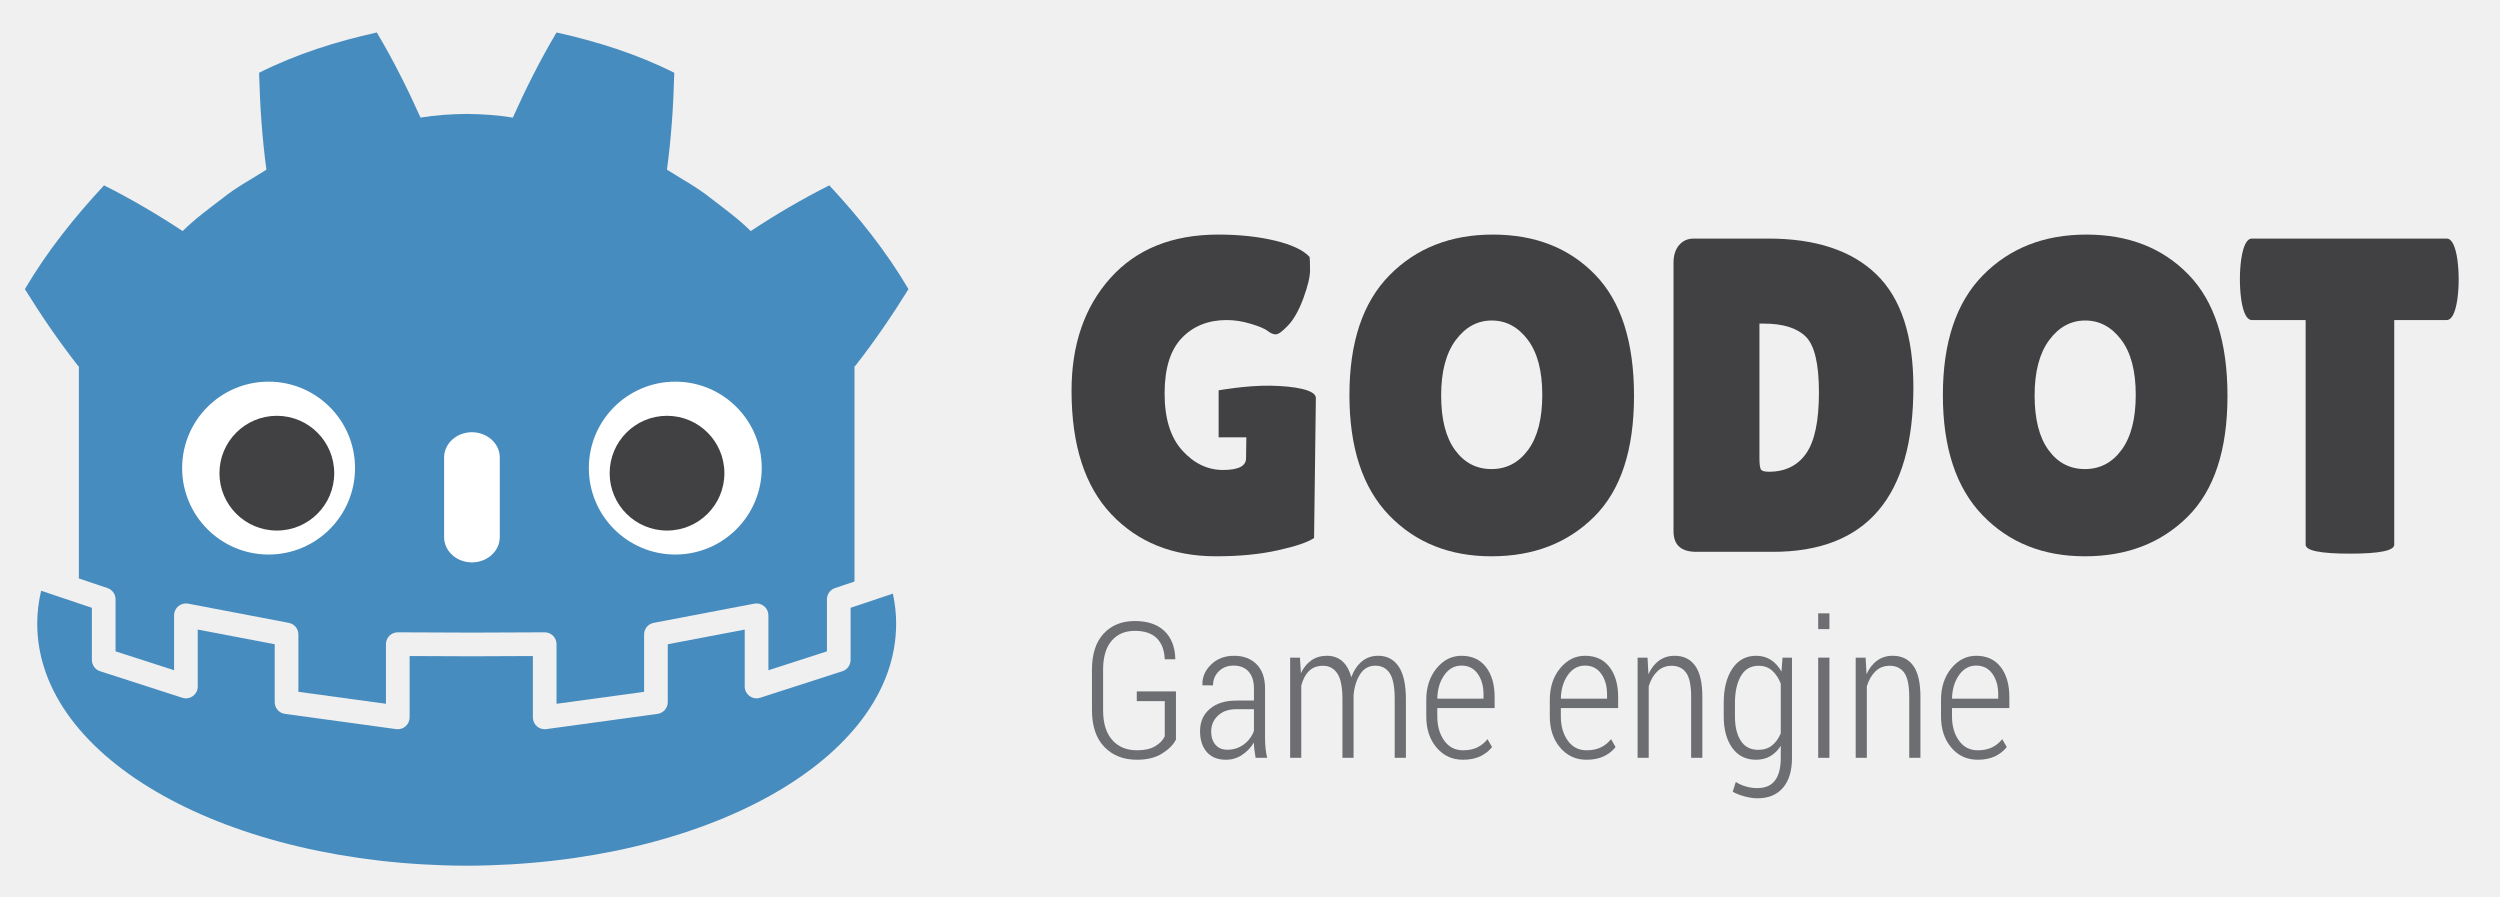
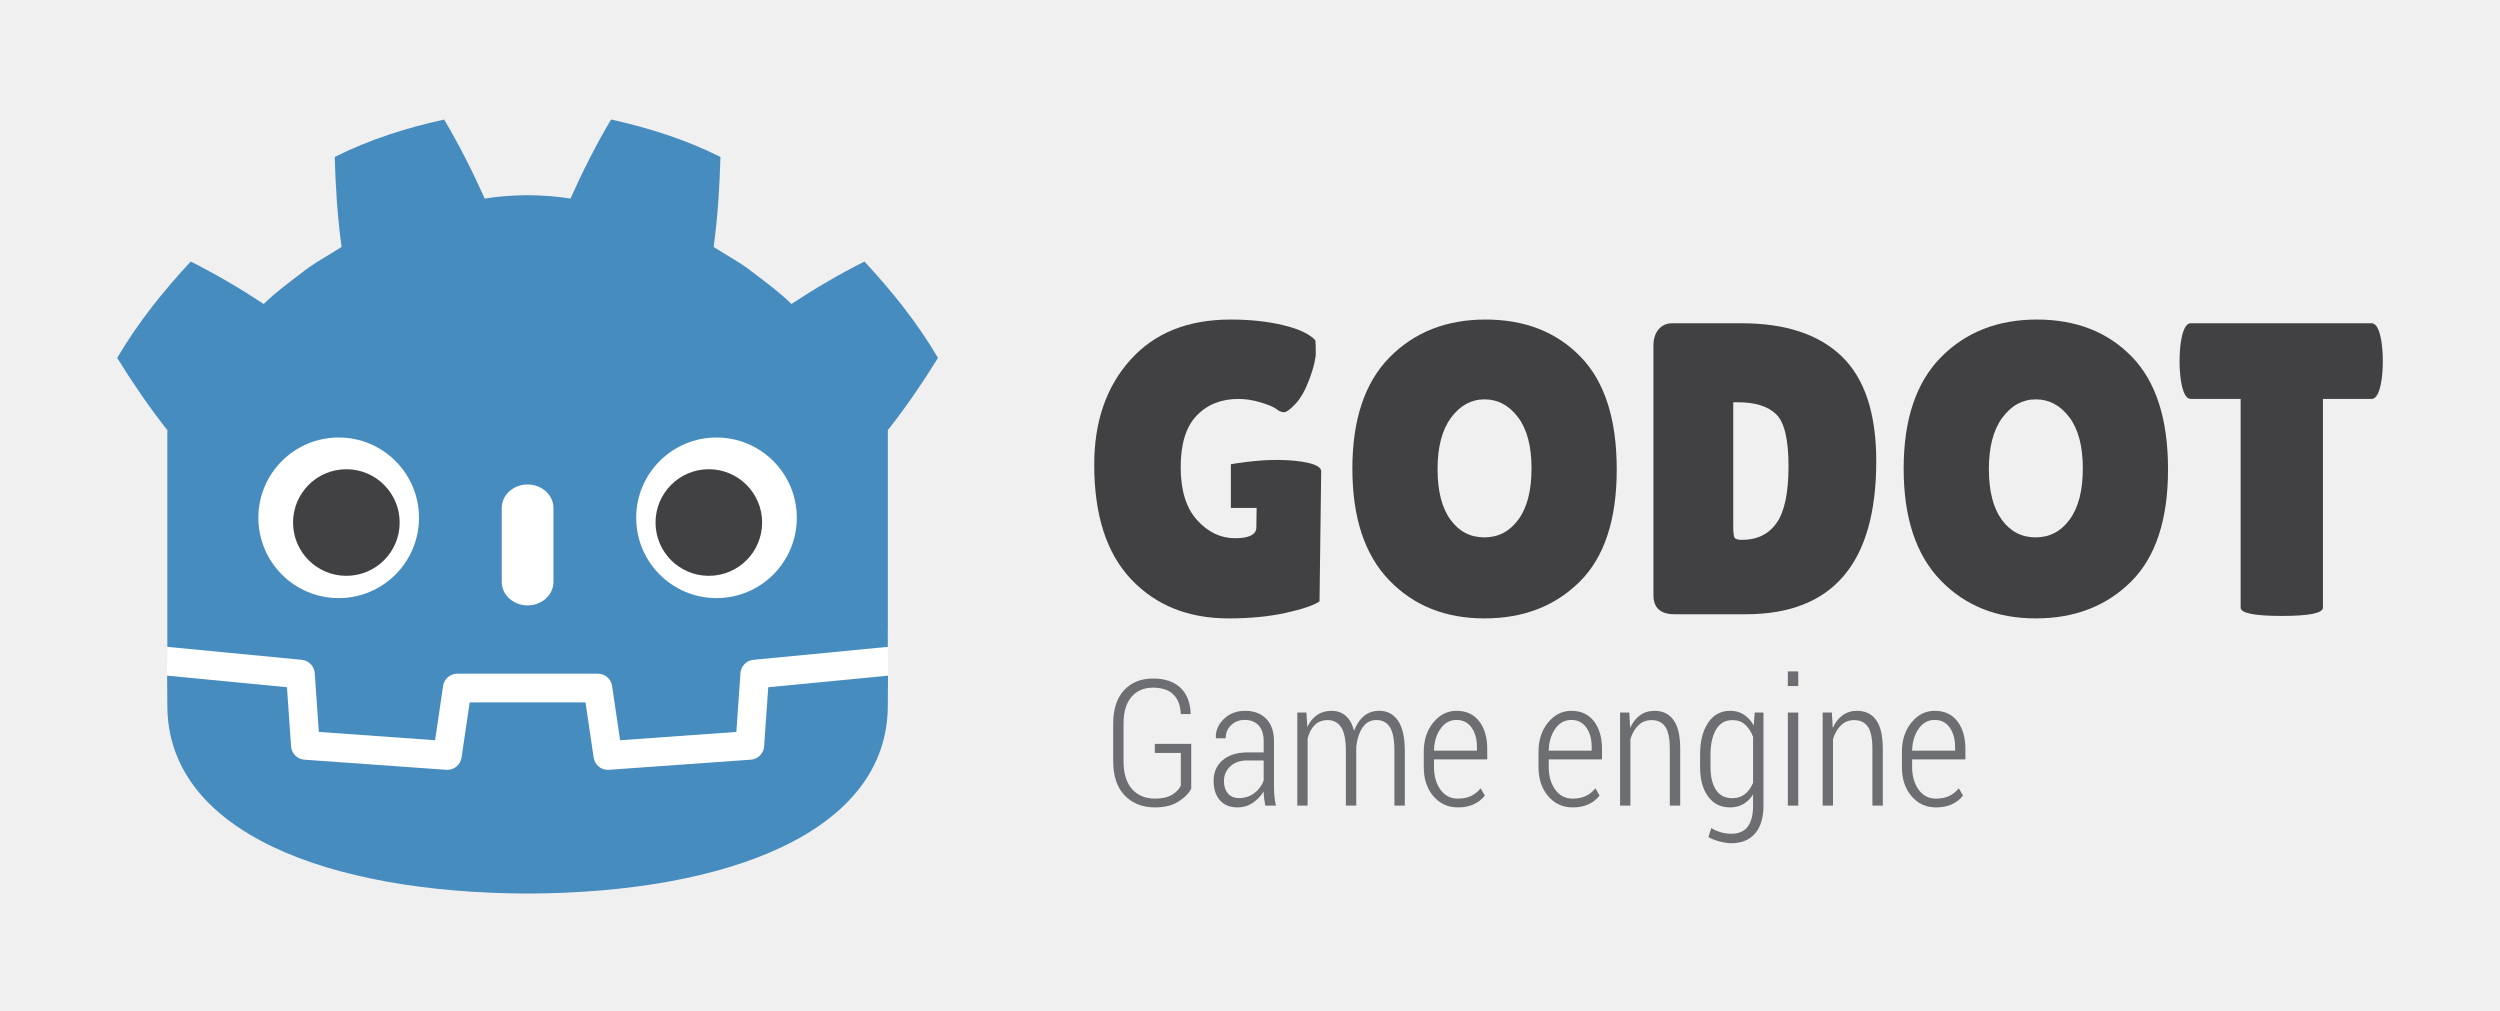
- <svg xmlns="http://www.w3.org/2000/svg" viewBox="0 0 236.275 84.688" height="84.688" width="236.275" xml:space="preserve" version="1.1" id="svg3336">
-   <defs id="defs3340">
-     <clipPath id="clipPath3350" clipPathUnits="userSpaceOnUse">
-       <path id="path3352" d="m 0,67.75 189.02,0 L 189.02,0 0,0 0,67.75 Z" />
+ <svg xmlns="http://www.w3.org/2000/svg" id="svg2" version="1.1" xml:space="preserve" width="1024" height="414" viewBox="0 0 960 388.125">
+   <defs id="defs6">
+     <clipPath clipPathUnits="userSpaceOnUse" id="clipPath16">
+       <path d="M 0,595.276 H 841.89 V 0 H 0 Z" id="path18" />
    </clipPath>
  </defs>
-   <g transform="matrix(1.25,0,0,-1.25,0,84.6875)" id="g3344">
-     <g id="g3346">
-       <g clip-path="url(#clipPath3350)" id="g3348">
-         <g transform="translate(112.7847,43.5176)" id="g3354">
-           <path id="path3356" style="fill:#414042;fill-opacity:1;fill-rule:nonzero;stroke:none" d="m 0,0 c -1.082,0 -1.989,-0.497 -2.724,-1.488 -0.732,-0.992 -1.099,-2.385 -1.099,-4.177 0,-1.796 0.349,-3.171 1.05,-4.129 0.699,-0.961 1.617,-1.439 2.756,-1.439 1.139,0 2.064,0.484 2.775,1.457 0.71,0.968 1.066,2.355 1.066,4.161 0,1.803 -0.367,3.192 -1.1,4.162 C 1.992,-0.484 1.083,0 0,0 m -0.017,-17.828 c -3.168,0 -5.752,1.037 -7.749,3.11 -1.994,2.075 -2.991,5.104 -2.991,9.084 0,3.984 1.008,6.999 3.027,9.053 2.018,2.051 4.624,3.077 7.815,3.077 3.191,0 5.769,-1.008 7.73,-3.029 1.964,-2.018 2.945,-5.076 2.945,-9.167 0,-4.094 -1.004,-7.139 -3.012,-9.137 -2.008,-1.994 -4.595,-2.991 -7.765,-2.991" />
+   <g id="g10" transform="matrix(1.25,0,0,-1.25,-94.25,597.4987)">
+     <g id="g12">
+       <g id="g14" clip-path="url(#clipPath16)">
+         <g id="g20" transform="matrix(1.131053,0,0,1.131053,531.4495,355.3157)" style="stroke-width:0.884">
+           <path d="m 0,0 c -3.611,0 -6.636,-1.659 -9.09,-4.967 -2.441,-3.311 -3.668,-7.958 -3.668,-13.938 0,-5.993 1.166,-10.581 3.503,-13.778 2.333,-3.207 5.398,-4.804 9.2,-4.804 3.8,0 6.887,1.617 9.258,4.862 2.371,3.233 3.559,7.861 3.559,13.886 0,6.02 -1.227,10.654 -3.673,13.89 C 6.646,-1.617 3.616,0 0,0 m -0.055,-59.493 c -10.573,0 -19.195,3.46 -25.859,10.379 -6.655,6.925 -9.984,17.03 -9.984,30.314 0,13.292 3.367,23.356 10.101,30.209 6.736,6.844 15.431,10.269 26.082,10.269 10.649,0 19.251,-3.363 25.794,-10.109 6.555,-6.733 9.827,-16.94 9.827,-30.591 0,-13.661 -3.348,-23.822 -10.05,-30.49 -6.702,-6.654 -15.333,-9.981 -25.911,-9.981" style="fill:#414042;fill-opacity:1;fill-rule:nonzero;stroke:none;stroke-width:0.884" id="path22" />
        </g>
-         <g transform="translate(133.0269,43.2832)" id="g3358">
-           <path id="path3360" style="fill:#414042;fill-opacity:1;fill-rule:nonzero;stroke:none" d="m 0,0 0,-10.119 c 0,-0.473 0.035,-0.771 0.103,-0.896 0.066,-0.124 0.27,-0.186 0.607,-0.186 1.242,0 2.183,0.464 2.826,1.388 0.645,0.924 0.964,2.462 0.964,4.617 0,2.155 -0.334,3.559 -0.997,4.212 C 2.837,-0.33 1.782,0 0.338,0 L 0,0 Z m -6.495,-15.7 0,20.298 c 0,0.564 0.14,1.009 0.423,1.34 0.281,0.325 0.648,0.49 1.1,0.49 l 5.65,0 c 3.586,0 6.309,-0.905 8.168,-2.709 1.862,-1.804 2.794,-4.645 2.794,-8.525 0,-8.3 -3.543,-12.45 -10.625,-12.45 l -5.785,0 c -1.149,0 -1.725,0.518 -1.725,1.556" />
+         <g id="g24" transform="matrix(1.131053,0,0,1.131053,607.8515,354.431)" style="stroke-width:0.884">
+           <path d="m 0,0 v -33.768 c 0,-1.577 0.116,-2.571 0.342,-2.988 0.224,-0.415 0.903,-0.623 2.029,-0.623 4.144,0 7.283,1.548 9.429,4.634 2.151,3.083 3.215,8.216 3.215,15.405 0,7.192 -1.113,11.878 -3.325,14.055 C 9.467,-1.102 5.946,0 1.129,0 Z m -21.675,-52.392 v 67.735 c 0,1.883 0.468,3.369 1.413,4.471 0.939,1.085 2.161,1.636 3.671,1.636 H 2.263 c 11.965,0 21.053,-3.018 27.257,-9.04 6.215,-6.02 9.322,-15.499 9.322,-28.447 0,-27.7 -11.821,-41.547 -35.456,-41.547 h -19.302 c -3.836,0 -5.759,1.727 -5.759,5.192" style="fill:#414042;fill-opacity:1;fill-rule:nonzero;stroke:none;stroke-width:0.884" id="path26" />
        </g>
-         <g transform="translate(157.6558,43.5176)" id="g3362">
-           <path id="path3364" style="fill:#414042;fill-opacity:1;fill-rule:nonzero;stroke:none" d="m 0,0 c -1.083,0 -1.991,-0.497 -2.726,-1.488 -0.731,-0.992 -1.097,-2.385 -1.097,-4.177 0,-1.796 0.35,-3.171 1.049,-4.129 0.698,-0.961 1.617,-1.439 2.756,-1.439 1.14,0 2.065,0.484 2.775,1.457 0.711,0.968 1.067,2.355 1.067,4.161 0,1.803 -0.367,3.192 -1.1,4.162 C 1.99,-0.484 1.083,0 0,0 m -0.018,-17.828 c -3.169,0 -5.751,1.037 -7.746,3.11 -1.997,2.075 -2.995,5.104 -2.995,9.084 0,3.984 1.009,6.999 3.027,9.053 2.02,2.051 4.624,3.077 7.817,3.077 3.192,0 5.768,-1.008 7.73,-3.029 1.963,-2.018 2.944,-5.076 2.944,-9.167 0,-4.094 -1.004,-7.139 -3.012,-9.137 -2.007,-1.994 -4.596,-2.991 -7.765,-2.991" />
+         <g id="g28" transform="matrix(1.131053,0,0,1.131053,700.8107,355.3157)" style="stroke-width:0.884">
+           <path d="m 0,0 c -3.612,0 -6.645,-1.659 -9.095,-4.967 -2.44,-3.311 -3.662,-7.958 -3.662,-13.938 0,-5.993 1.169,-10.581 3.499,-13.778 2.33,-3.207 5.398,-4.804 9.2,-4.804 3.801,0 6.89,1.617 9.258,4.862 2.372,3.233 3.56,7.861 3.56,13.886 0,6.02 -1.225,10.654 -3.671,13.89 C 6.642,-1.617 3.616,0 0,0 m -0.058,-59.493 c -10.577,0 -19.193,3.46 -25.851,10.379 -6.663,6.925 -9.993,17.03 -9.993,30.314 0,13.292 3.367,23.356 10.1,30.209 6.741,6.844 15.431,10.269 26.086,10.269 10.651,0 19.246,-3.363 25.797,-10.109 6.55,-6.733 9.822,-16.94 9.822,-30.591 0,-13.661 -3.349,-23.822 -10.05,-30.49 -6.699,-6.654 -15.338,-9.981 -25.911,-9.981" style="fill:#414042;fill-opacity:1;fill-rule:nonzero;stroke:none;stroke-width:0.884" id="path30" />
        </g>
-         <g transform="translate(181.0239,26.5664)" id="g3366">
-           <path id="path3368" style="fill:#414042;fill-opacity:1;fill-rule:nonzero;stroke:none" d="m 0,0 c 0,-0.448 -1.115,-0.676 -3.349,-0.676 -2.232,0 -3.35,0.228 -3.35,0.676 l 0,16.985 -4.059,0 c -0.384,0 -0.655,0.518 -0.812,1.558 -0.068,0.495 -0.1,1.002 -0.1,1.521 0,0.517 0.032,1.026 0.1,1.522 0.157,1.037 0.428,1.559 0.812,1.559 l 14.717,0 c 0.383,0 0.653,-0.522 0.812,-1.559 0.067,-0.496 0.101,-1.005 0.101,-1.522 0,-0.519 -0.034,-1.026 -0.101,-1.521 C 4.612,17.503 4.342,16.985 3.959,16.985 L 0,16.985 0,0 Z" />
+         <g id="g32" transform="matrix(1.131053,0,0,1.131053,789.0113,291.3351)" style="stroke-width:0.884">
+           <path d="m 0,0 c 0,-1.496 -3.721,-2.255 -11.176,-2.255 -7.448,0 -11.18,0.759 -11.18,2.255 v 56.681 h -13.545 c -1.281,0 -2.185,1.727 -2.71,5.198 -0.226,1.652 -0.334,3.343 -0.334,5.077 0,1.724 0.108,3.422 0.334,5.077 0.525,3.462 1.429,5.202 2.71,5.202 h 49.112 c 1.279,0 2.179,-1.74 2.712,-5.202 0.221,-1.655 0.335,-3.353 0.335,-5.077 0,-1.734 -0.114,-3.425 -0.335,-5.077 C 15.39,58.408 14.49,56.681 13.211,56.681 H 0 Z" style="fill:#414042;fill-opacity:1;fill-rule:nonzero;stroke:none;stroke-width:0.884" id="path34" />
        </g>
-         <g transform="translate(96.0444,38.5889)" id="g3370">
-           <path id="path3372" style="fill:#414042;fill-opacity:1;fill-rule:nonzero;stroke:none" d="m 0,0 c -1.821,0.028 -3.906,-0.352 -3.906,-0.352 l 0,-3.554 2.096,0 -0.023,-1.585 c 0,-0.587 -0.582,-0.882 -1.743,-0.882 -1.162,0 -2.188,0.492 -3.078,1.474 -0.893,0.982 -1.337,2.419 -1.337,4.311 0,1.897 0.434,3.295 1.303,4.197 0.866,0.902 2.002,1.354 3.399,1.354 0.587,0 1.195,-0.095 1.827,-0.288 0.632,-0.192 1.055,-0.371 1.27,-0.539 0.214,-0.173 0.417,-0.255 0.609,-0.255 0.191,0 0.501,0.223 0.929,0.676 0.429,0.451 0.813,1.134 1.152,2.046 0.337,0.916 0.506,1.618 0.506,2.116 0,0.494 -0.01,0.835 -0.032,1.014 -0.474,0.519 -1.348,0.93 -2.624,1.236 -1.273,0.304 -2.7,0.456 -4.279,0.456 -3.474,0 -6.191,-1.094 -8.153,-3.281 -1.963,-2.189 -2.943,-5.03 -2.943,-8.527 0,-4.105 1.003,-7.218 3.008,-9.338 2.01,-2.12 4.648,-3.178 7.919,-3.178 1.759,0 3.321,0.151 4.684,0.456 1.366,0.303 2.274,0.615 2.726,0.93 L 3.445,-0.926 C 3.445,-0.311 1.821,-0.031 0,0" />
+         <g id="g36" transform="matrix(1.131053,0,0,1.131053,468.2655,336.7128)" style="stroke-width:0.884">
+           <path d="m 0,0 c -6.078,0.094 -13.034,-1.173 -13.034,-1.173 v -11.863 h 6.995 l -0.078,-5.288 c 0,-1.959 -1.942,-2.943 -5.815,-2.943 -3.878,0 -7.303,1.642 -10.274,4.917 -2.978,3.279 -4.459,8.072 -4.459,14.388 0,6.329 1.447,10.995 4.345,14.006 2.892,3.008 6.683,4.517 11.346,4.517 1.959,0 3.987,-0.316 6.096,-0.961 2.11,-0.639 3.519,-1.238 4.238,-1.799 0.713,-0.577 1.391,-0.85 2.032,-0.85 0.638,0 1.671,0.746 3.1,2.255 1.431,1.505 2.713,3.786 3.844,6.827 1.126,3.057 1.69,5.4 1.69,7.062 0,1.649 -0.036,2.786 -0.109,3.386 -1.581,1.73 -4.499,3.102 -8.755,4.122 -4.248,1.017 -9.011,1.522 -14.28,1.522 -11.594,0 -20.66,-3.65 -27.207,-10.95 -6.552,-7.303 -9.822,-16.783 -9.822,-28.452 0,-13.701 3.347,-24.087 10.041,-31.162 6.706,-7.074 15.51,-10.607 26.425,-10.607 5.87,0 11.08,0.505 15.632,1.522 4.557,1.013 7.586,2.053 9.093,3.105 l 0.452,35.33 C 11.496,-1.036 6.078,-0.104 0,0" style="fill:#414042;fill-opacity:1;fill-rule:nonzero;stroke:none;stroke-width:0.884" id="path38" />
        </g>
-         <g transform="translate(88.9126,11.8398)" id="g3374">
-           <path id="path3376" style="fill:#6d6e71;fill-opacity:1;fill-rule:nonzero;stroke:none" d="m 0,0 c -0.187,-0.384 -0.531,-0.735 -1.034,-1.054 -0.502,-0.32 -1.14,-0.479 -1.915,-0.479 -1.022,0 -1.844,0.322 -2.469,0.973 -0.622,0.647 -0.934,1.579 -0.934,2.794 l 0,3.032 c 0,1.189 0.294,2.101 0.883,2.738 0.588,0.632 1.376,0.952 2.359,0.952 0.962,0 1.707,-0.253 2.234,-0.753 C -0.35,7.701 -0.074,7 -0.05,6.104 l -0.013,-0.04 -0.785,0 C -0.876,6.751 -1.075,7.28 -1.45,7.654 -1.823,8.025 -2.377,8.213 -3.11,8.213 -3.851,8.213 -4.438,7.962 -4.868,7.459 -5.296,6.957 -5.51,6.229 -5.51,5.273 l 0,-3.048 c 0,-0.992 0.231,-1.747 0.693,-2.268 0.461,-0.517 1.083,-0.775 1.868,-0.775 0.574,0 1.034,0.101 1.379,0.309 0.346,0.205 0.587,0.455 0.722,0.752 l 0,2.655 -2.115,0 0,0.739 L 0,3.637 0,0 Z" />
+         <g id="g40" transform="matrix(1.131053,0,0,1.131053,441.3472,235.7512)" style="stroke-width:0.884">
+           <path d="m 0,0 c -0.624,-1.28 -1.771,-2.454 -3.449,-3.516 -1.676,-1.069 -3.805,-1.6 -6.391,-1.6 -3.412,0 -6.156,1.075 -8.24,3.249 -2.076,2.157 -3.116,5.266 -3.116,9.323 v 10.116 c 0,3.969 0.98,7.013 2.946,9.138 1.962,2.108 4.59,3.177 7.872,3.177 3.208,0 5.695,-0.844 7.455,-2.513 1.755,-1.675 2.677,-4.015 2.757,-7.003 L -0.21,20.238 h -2.619 c -0.094,2.29 -0.759,4.057 -2.01,5.305 -1.244,1.238 -3.095,1.864 -5.539,1.864 -2.473,0 -4.432,-0.837 -5.866,-2.516 -1.43,-1.675 -2.143,-4.103 -2.143,-7.293 V 7.424 c 0,-3.308 0.771,-5.83 2.311,-7.567 1.54,-1.724 3.616,-2.588 6.236,-2.588 1.913,0 3.451,0.339 4.602,1.033 1.155,0.684 1.956,1.519 2.409,2.51 v 8.861 h -7.06 v 2.463 H 0 Z" style="fill:#6d6e71;fill-opacity:1;fill-rule:nonzero;stroke:none;stroke-width:0.884" id="path42" />
        </g>
-         <g transform="translate(92.7988,11.0645)" id="g3378">
-           <path id="path3380" style="fill:#6d6e71;fill-opacity:1;fill-rule:nonzero;stroke:none" d="m 0,0 c 0.465,0 0.88,0.132 1.242,0.4 0.362,0.27 0.616,0.611 0.767,1.026 l 0,1.638 -1.346,0 C 0.091,3.064 -0.368,2.902 -0.711,2.578 -1.055,2.256 -1.225,1.854 -1.225,1.375 -1.225,0.971 -1.119,0.639 -0.903,0.383 -0.688,0.126 -0.387,0 0,0 M 2.135,-0.611 C 2.093,-0.349 2.06,-0.136 2.04,0.031 2.02,0.201 2.009,0.37 2.009,0.542 1.779,0.166 1.483,-0.146 1.116,-0.39 0.75,-0.636 0.343,-0.758 -0.105,-0.758 c -0.627,0 -1.109,0.195 -1.45,0.583 -0.34,0.391 -0.511,0.917 -0.511,1.581 0,0.702 0.247,1.266 0.741,1.684 0.494,0.418 1.166,0.627 2.011,0.627 l 1.323,0 0,0.93 C 2.009,5.183 1.873,5.604 1.604,5.909 1.331,6.21 0.954,6.362 0.468,6.362 0.017,6.362 -0.356,6.219 -0.649,5.928 -0.94,5.639 -1.085,5.285 -1.085,4.864 l -0.786,0.007 -0.014,0.041 c -0.022,0.571 0.194,1.076 0.65,1.524 0.454,0.446 1.036,0.668 1.745,0.668 0.701,0 1.265,-0.213 1.696,-0.638 0.428,-0.429 0.643,-1.04 0.643,-1.835 l 0,-3.715 c 0,-0.27 0.012,-0.533 0.036,-0.784 0.024,-0.254 0.063,-0.499 0.125,-0.743 l -0.875,0 z" />
+         <g id="g44" transform="matrix(1.131053,0,0,1.131053,456.0153,232.825)" style="stroke-width:0.884">
+           <path d="m 0,0 c 1.553,0 2.936,0.44 4.144,1.336 1.21,0.9 2.058,2.037 2.561,3.422 v 5.468 H 2.213 c -1.91,0 -3.44,-0.541 -4.585,-1.623 C -3.52,7.528 -4.088,6.185 -4.088,4.588 -4.088,3.239 -3.733,2.131 -3.014,1.277 -2.296,0.42 -1.292,0 0,0 M 7.124,-2.04 C 6.984,-1.164 6.875,-0.453 6.806,0.104 6.739,0.671 6.705,1.235 6.705,1.808 5.938,0.554 4.948,-0.486 3.725,-1.301 2.504,-2.122 1.146,-2.529 -0.35,-2.529 c -2.092,0 -3.701,0.648 -4.84,1.946 -1.132,1.303 -1.704,3.059 -1.704,5.276 0,2.343 0.823,4.223 2.473,5.618 1.649,1.395 3.89,2.092 6.709,2.092 h 4.417 v 3.106 c 0,1.786 -0.456,3.193 -1.351,4.21 -0.914,1.004 -2.17,1.512 -3.791,1.512 -1.508,0 -2.752,-0.479 -3.728,-1.45 -0.973,-0.965 -1.456,-2.144 -1.456,-3.549 l -2.623,0.023 -0.046,0.137 c -0.074,1.906 0.647,3.591 2.168,5.084 1.515,1.489 3.459,2.229 5.825,2.229 2.338,0 4.22,-0.711 5.657,-2.128 1.429,-1.431 2.146,-3.471 2.146,-6.124 V 3.057 c 0,-0.903 0.042,-1.78 0.121,-2.617 0.081,-0.848 0.212,-1.665 0.417,-2.48 z" style="fill:#6d6e71;fill-opacity:1;fill-rule:nonzero;stroke:none;stroke-width:0.884" id="path46" />
        </g>
-         <g transform="translate(98.2871,18.0273)" id="g3382">
-           <path id="path3384" style="fill:#6d6e71;fill-opacity:1;fill-rule:nonzero;stroke:none" d="m 0,0 0.072,-1.176 c 0.199,0.421 0.466,0.745 0.796,0.976 0.332,0.227 0.722,0.341 1.171,0.341 0.457,0 0.843,-0.133 1.154,-0.403 0.311,-0.268 0.541,-0.675 0.687,-1.22 0.186,0.503 0.451,0.902 0.794,1.19 0.343,0.289 0.759,0.433 1.242,0.433 0.664,0 1.179,-0.269 1.544,-0.807 0.367,-0.539 0.55,-1.366 0.55,-2.483 l 0,-4.425 -0.846,0 0,4.439 c 0,0.929 -0.128,1.583 -0.378,1.959 -0.252,0.377 -0.612,0.567 -1.078,0.567 -0.491,0 -0.874,-0.207 -1.149,-0.628 C 4.285,-1.658 4.116,-2.185 4.054,-2.82 l 0,-0.197 0,-4.557 -0.842,0 0,4.434 c 0,0.908 -0.127,1.557 -0.387,1.945 -0.259,0.387 -0.619,0.58 -1.081,0.58 -0.442,0 -0.8,-0.135 -1.068,-0.403 C 0.407,-1.286 0.215,-1.654 0.099,-2.121 l 0,-5.453 -0.841,0 0,7.574 L 0,0 Z" />
+         <g id="g48" transform="matrix(1.131053,0,0,1.131053,476.7303,259.1052)" style="stroke-width:0.884">
+           <path d="m 0,0 0.24,-3.923 c 0.664,1.404 1.554,2.486 2.657,3.255 1.107,0.759 2.41,1.138 3.906,1.138 1.527,0 2.814,-0.444 3.852,-1.343 1.039,-0.896 1.805,-2.252 2.292,-4.074 0.623,1.682 1.505,3.011 2.65,3.973 1.145,0.964 2.534,1.444 4.143,1.444 2.217,0 3.937,-0.897 5.156,-2.692 1.224,-1.799 1.834,-4.559 1.834,-8.288 v -14.765 h -2.823 v 14.814 c 0,3.1 -0.429,5.283 -1.263,6.538 -0.839,1.257 -2.042,1.89 -3.598,1.89 -1.637,0 -2.915,-0.691 -3.834,-2.096 -0.914,-1.405 -1.478,-3.161 -1.683,-5.282 v -0.655 -15.209 H 10.72 v 14.798 c 0,3.027 -0.424,5.194 -1.292,6.488 -0.864,1.294 -2.066,1.936 -3.609,1.936 -1.475,0 -2.668,-0.45 -3.562,-1.342 -0.9,-0.897 -1.54,-2.125 -1.928,-3.683 V -25.275 H -2.477 V 0 Z" style="fill:#6d6e71;fill-opacity:1;fill-rule:nonzero;stroke:none;stroke-width:0.884" id="path50" />
        </g>
-         <g transform="translate(110.499,17.4268)" id="g3386">
-           <path id="path3388" style="fill:#6d6e71;fill-opacity:1;fill-rule:nonzero;stroke:none" d="m 0,0 c -0.527,0 -0.959,-0.24 -1.299,-0.72 -0.339,-0.481 -0.514,-1.074 -0.529,-1.781 l 3.495,0 0,0.324 c 0,0.625 -0.147,1.146 -0.441,1.559 C 0.931,-0.205 0.523,0 0,0 m 0.119,-7.12 c -0.817,0 -1.485,0.307 -2.003,0.921 -0.517,0.612 -0.777,1.395 -0.777,2.349 l 0,1.258 c 0,0.956 0.26,1.753 0.78,2.387 0.521,0.631 1.147,0.946 1.881,0.946 0.793,0 1.408,-0.281 1.847,-0.845 0.44,-0.566 0.66,-1.326 0.66,-2.279 l 0,-0.831 -4.335,0 0,-0.63 c 0,-0.733 0.176,-1.344 0.525,-1.831 0.35,-0.488 0.826,-0.73 1.422,-0.73 0.414,0 0.775,0.073 1.075,0.217 0.301,0.147 0.558,0.353 0.773,0.624 L 2.311,-6.16 C 2.083,-6.45 1.786,-6.685 1.424,-6.858 1.063,-7.031 0.627,-7.12 0.119,-7.12" />
+         <g id="g52" transform="matrix(1.131053,0,0,1.131053,522.8228,256.8387)" style="stroke-width:0.884">
+           <path d="m 0,0 c -1.758,0 -3.202,-0.802 -4.334,-2.402 -1.133,-1.606 -1.718,-3.585 -1.765,-5.944 h 11.66 v 1.082 c 0,2.086 -0.489,3.823 -1.469,5.201 C 3.106,-0.684 1.745,0 0,0 m 0.397,-23.76 c -2.725,0 -4.954,1.026 -6.685,3.073 -1.726,2.043 -2.591,4.657 -2.591,7.841 v 4.197 c 0,3.19 0.867,5.85 2.602,7.965 1.739,2.105 3.828,3.158 6.277,3.158 2.648,0 4.699,-0.939 6.164,-2.823 1.468,-1.887 2.201,-4.422 2.201,-7.603 v -2.773 H -6.099 v -2.102 c 0,-2.447 0.586,-4.484 1.752,-6.11 1.168,-1.63 2.755,-2.438 4.744,-2.438 1.382,0 2.585,0.244 3.588,0.724 1.003,0.491 1.863,1.179 2.578,2.082 l 1.149,-1.988 C 6.949,-21.525 5.96,-22.307 4.753,-22.887 3.549,-23.464 2.094,-23.76 0.397,-23.76" style="fill:#6d6e71;fill-opacity:1;fill-rule:nonzero;stroke:none;stroke-width:0.884" id="path54" />
        </g>
-         <g transform="translate(119.8403,17.4268)" id="g3390">
-           <path id="path3392" style="fill:#6d6e71;fill-opacity:1;fill-rule:nonzero;stroke:none" d="m 0,0 c -0.528,0 -0.962,-0.24 -1.301,-0.72 -0.337,-0.481 -0.513,-1.074 -0.528,-1.781 l 3.495,0 0,0.324 c 0,0.625 -0.146,1.146 -0.442,1.559 C 0.93,-0.205 0.522,0 0,0 m 0.118,-7.12 c -0.817,0 -1.484,0.307 -2.001,0.921 -0.52,0.612 -0.78,1.395 -0.78,2.349 l 0,1.258 c 0,0.956 0.262,1.753 0.78,2.387 C -1.36,0.426 -0.734,0.741 0,0.741 0.792,0.741 1.409,0.46 1.847,-0.104 2.286,-0.67 2.505,-1.43 2.505,-2.383 l 0,-0.831 -4.334,0 0,-0.63 c 0,-0.733 0.176,-1.344 0.527,-1.831 0.348,-0.488 0.822,-0.73 1.42,-0.73 0.416,0 0.775,0.073 1.074,0.217 0.302,0.147 0.559,0.353 0.776,0.624 L 2.31,-6.16 C 2.081,-6.45 1.786,-6.685 1.423,-6.858 1.063,-7.031 0.627,-7.12 0.118,-7.12" />
+         <g id="g56" transform="matrix(1.131053,0,0,1.131053,558.0805,256.8387)" style="stroke-width:0.884">
+           <path d="M 0,0 C -1.763,0 -3.21,-0.802 -4.341,-2.402 -5.467,-4.008 -6.053,-5.987 -6.104,-8.346 H 5.559 v 1.082 c 0,2.086 -0.488,3.823 -1.474,5.201 C 3.104,-0.684 1.744,0 0,0 m 0.394,-23.76 c -2.726,0 -4.951,1.026 -6.679,3.073 -1.733,2.043 -2.6,4.657 -2.6,7.841 v 4.197 c 0,3.19 0.871,5.85 2.602,7.965 1.744,2.105 3.834,3.158 6.283,3.158 2.643,0 4.703,-0.939 6.164,-2.823 1.463,-1.887 2.197,-4.422 2.197,-7.603 v -2.773 H -6.104 v -2.102 c 0,-2.447 0.587,-4.484 1.76,-6.11 1.162,-1.63 2.742,-2.438 4.738,-2.438 1.387,0 2.585,0.244 3.585,0.724 1.007,0.491 1.866,1.179 2.589,2.082 l 1.141,-1.988 c -0.764,-0.968 -1.75,-1.75 -2.959,-2.33 -1.204,-0.577 -2.658,-0.873 -4.356,-0.873" style="fill:#6d6e71;fill-opacity:1;fill-rule:nonzero;stroke:none;stroke-width:0.884" id="path58" />
        </g>
-         <g transform="translate(124.5659,18.0273)" id="g3394">
-           <path id="path3396" style="fill:#6d6e71;fill-opacity:1;fill-rule:nonzero;stroke:none" d="m 0,0 0.069,-1.252 c 0.202,0.444 0.469,0.789 0.804,1.029 0.332,0.242 0.723,0.364 1.172,0.364 0.677,0 1.196,-0.25 1.556,-0.753 0.363,-0.502 0.544,-1.283 0.544,-2.341 l 0,-4.621 -0.847,0 0,4.613 c 0,0.865 -0.127,1.47 -0.379,1.82 -0.251,0.351 -0.619,0.526 -1.098,0.526 -0.43,0 -0.791,-0.14 -1.08,-0.424 C 0.451,-1.32 0.234,-1.695 0.09,-2.168 l 0,-5.406 -0.84,0 L -0.75,0 0,0 Z" />
+         <g id="g60" transform="matrix(1.131053,0,0,1.131053,575.9168,259.1052)" style="stroke-width:0.884">
+           <path d="m 0,0 0.23,-4.178 c 0.674,1.483 1.564,2.634 2.682,3.435 1.108,0.805 2.413,1.213 3.914,1.213 2.258,0 3.988,-0.835 5.189,-2.513 1.214,-1.675 1.815,-4.279 1.815,-7.812 v -15.42 h -2.825 v 15.394 c 0,2.888 -0.423,4.905 -1.264,6.075 -0.836,1.17 -2.065,1.753 -3.665,1.753 -1.435,0 -2.638,-0.466 -3.603,-1.414 C 1.504,-4.406 0.782,-5.657 0.301,-7.234 V -25.275 H -2.504 V 0 Z" style="fill:#6d6e71;fill-opacity:1;fill-rule:nonzero;stroke:none;stroke-width:0.884" id="path62" />
        </g>
-         <g transform="translate(131.1768,13.5771)" id="g3398">
-           <path id="path3400" style="fill:#6d6e71;fill-opacity:1;fill-rule:nonzero;stroke:none" d="m 0,0 c 0,-0.769 0.146,-1.38 0.441,-1.835 0.292,-0.459 0.736,-0.686 1.33,-0.686 0.406,0 0.748,0.109 1.029,0.331 0.28,0.221 0.501,0.53 0.664,0.921 l 0,3.752 C 3.307,2.887 3.091,3.213 2.818,3.464 2.545,3.711 2.2,3.835 1.785,3.835 1.193,3.835 0.746,3.577 0.448,3.06 0.149,2.541 0,1.865 0,1.035 L 0,0 Z m -0.849,1.035 c 0,1.073 0.217,1.936 0.652,2.585 0.432,0.647 1.033,0.971 1.8,0.971 0.425,0 0.798,-0.104 1.117,-0.312 C 3.039,4.075 3.303,3.776 3.515,3.396 l 0.082,1.054 0.714,0 0,-7.581 c 0,-0.971 -0.226,-1.723 -0.678,-2.255 -0.452,-0.53 -1.095,-0.799 -1.926,-0.799 -0.298,0 -0.619,0.047 -0.962,0.138 -0.344,0.091 -0.648,0.21 -0.915,0.359 l 0.233,0.739 c 0.227,-0.148 0.481,-0.262 0.763,-0.342 0.279,-0.083 0.568,-0.123 0.867,-0.123 0.602,0 1.049,0.193 1.337,0.579 0.289,0.391 0.434,0.956 0.434,1.704 l 0,0.916 C 3.25,-2.556 2.986,-2.817 2.673,-2.998 2.362,-3.18 1.998,-3.271 1.588,-3.271 c -0.761,0 -1.358,0.298 -1.789,0.894 -0.431,0.595 -0.648,1.388 -0.648,2.377 l 0,1.035 z" />
+         <g id="g64" transform="matrix(1.131053,0,0,1.131053,600.8685,242.3088)" style="stroke-width:0.884">
+           <path d="m 0,0 c 0,-2.565 0.486,-4.605 1.472,-6.123 0.974,-1.532 2.457,-2.288 4.436,-2.288 1.356,0 2.498,0.361 3.435,1.101 0.934,0.74 1.672,1.77 2.218,3.077 v 12.52 c -0.525,1.346 -1.246,2.434 -2.157,3.272 -0.91,0.824 -2.062,1.238 -3.448,1.238 -1.975,0 -3.468,-0.86 -4.46,-2.587 C 0.497,8.48 0,6.224 0,3.454 Z m -2.833,3.454 c 0,3.582 0.723,6.459 2.177,8.627 1.442,2.157 3.448,3.239 6.004,3.239 1.419,0 2.664,-0.346 3.728,-1.04 1.066,-0.681 1.947,-1.678 2.654,-2.946 l 0.274,3.516 h 2.381 v -25.298 c 0,-3.239 -0.751,-5.749 -2.26,-7.525 -1.511,-1.769 -3.657,-2.665 -6.428,-2.665 -0.996,0 -2.067,0.156 -3.212,0.459 -1.147,0.303 -2.162,0.701 -3.052,1.2 l 0.776,2.463 c 0.759,-0.492 1.608,-0.873 2.548,-1.141 0.932,-0.277 1.895,-0.41 2.894,-0.41 2.009,0 3.498,0.645 4.46,1.932 0.966,1.304 1.45,3.19 1.45,5.687 v 3.057 c -0.717,-1.138 -1.597,-2.011 -2.64,-2.614 -1.039,-0.606 -2.253,-0.909 -3.622,-0.909 -2.539,0 -4.53,0.994 -5.968,2.982 C -2.11,-5.948 -2.833,-3.301 -2.833,0 Z" style="fill:#6d6e71;fill-opacity:1;fill-rule:nonzero;stroke:none;stroke-width:0.884" id="path66" />
        </g>
-         <path id="path3402" style="fill:#6d6e71;fill-opacity:1;fill-rule:nonzero;stroke:none" d="m 138.318,10.453 -0.848,0 0,7.574 0.848,0 0,-7.574 z m 0,9.731 -0.848,0 0,1.193 0.848,0 0,-1.193 z" />
-         <g transform="translate(141.0552,18.0273)" id="g3404">
-           <path id="path3406" style="fill:#6d6e71;fill-opacity:1;fill-rule:nonzero;stroke:none" d="m 0,0 0.069,-1.252 c 0.202,0.444 0.468,0.789 0.803,1.029 0.334,0.242 0.725,0.364 1.173,0.364 0.677,0 1.197,-0.25 1.558,-0.753 0.363,-0.502 0.542,-1.283 0.542,-2.341 l 0,-4.621 -0.847,0 0,4.613 c 0,0.865 -0.127,1.47 -0.378,1.82 -0.253,0.351 -0.618,0.526 -1.099,0.526 -0.43,0 -0.79,-0.14 -1.079,-0.424 C 0.453,-1.32 0.235,-1.695 0.092,-2.168 l 0,-5.406 -0.842,0 L -0.75,0 0,0 Z" />
+         <path d="m 627.823,230.518 h -3.201 v 28.587 h 3.201 z m 0,36.726 h -3.201 v 4.504 h 3.201 z" style="fill:#6d6e71;fill-opacity:1;fill-rule:nonzero;stroke:none;stroke-width:1" id="path68" />
+         <g id="g70" transform="matrix(1.131053,0,0,1.131053,638.1538,259.1052)" style="stroke-width:0.884">
+           <path d="m 0,0 0.23,-4.178 c 0.676,1.483 1.562,2.634 2.678,3.435 1.115,0.805 2.422,1.213 3.916,1.213 2.258,0 3.995,-0.835 5.199,-2.513 1.211,-1.675 1.807,-4.279 1.807,-7.812 v -15.42 h -2.825 v 15.394 c 0,2.888 -0.422,4.905 -1.261,6.075 -0.843,1.17 -2.063,1.753 -3.668,1.753 -1.434,0 -2.635,-0.466 -3.599,-1.414 C 1.51,-4.406 0.785,-5.657 0.306,-7.234 V -25.275 H -2.503 V 0 Z" style="fill:#6d6e71;fill-opacity:1;fill-rule:nonzero;stroke:none;stroke-width:0.884" id="path72" />
        </g>
-         <g transform="translate(149.4155,17.4268)" id="g3408">
-           <path id="path3410" style="fill:#6d6e71;fill-opacity:1;fill-rule:nonzero;stroke:none" d="m 0,0 c -0.528,0 -0.961,-0.24 -1.299,-0.72 -0.338,-0.481 -0.514,-1.074 -0.53,-1.781 l 3.495,0 0,0.324 c 0,0.625 -0.145,1.146 -0.44,1.559 C 0.932,-0.205 0.523,0 0,0 m 0.12,-7.12 c -0.819,0 -1.486,0.307 -2.002,0.921 -0.518,0.612 -0.778,1.395 -0.778,2.349 l 0,1.258 c 0,0.956 0.26,1.753 0.78,2.387 0.521,0.631 1.148,0.946 1.88,0.946 0.793,0 1.41,-0.281 1.85,-0.845 0.438,-0.566 0.657,-1.326 0.657,-2.279 l 0,-0.831 -4.336,0 0,-0.63 c 0,-0.733 0.177,-1.344 0.527,-1.831 0.349,-0.488 0.823,-0.73 1.422,-0.73 0.414,0 0.773,0.073 1.072,0.217 0.304,0.147 0.56,0.353 0.777,0.624 L 2.313,-6.16 C 2.082,-6.45 1.787,-6.685 1.425,-6.858 1.064,-7.031 0.628,-7.12 0.12,-7.12" />
+         <g id="g74" transform="matrix(1.131053,0,0,1.131053,669.7088,256.8387)" style="stroke-width:0.884">
+           <path d="M 0,0 C -1.763,0 -3.208,-0.802 -4.334,-2.402 -5.463,-4.008 -6.052,-5.987 -6.102,-8.346 H 5.56 v 1.082 c 0,2.086 -0.486,3.823 -1.47,5.201 C 3.109,-0.684 1.747,0 0,0 m 0.401,-23.76 c -2.733,0 -4.958,1.026 -6.681,3.073 -1.73,2.043 -2.595,4.657 -2.595,7.841 v 4.197 c 0,3.19 0.865,5.85 2.6,7.965 1.739,2.105 3.831,3.158 6.275,3.158 2.646,0 4.706,-0.939 6.172,-2.823 1.462,-1.887 2.195,-4.422 2.195,-7.603 v -2.773 H -6.102 v -2.102 c 0,-2.447 0.59,-4.484 1.757,-6.11 1.166,-1.63 2.748,-2.438 4.746,-2.438 1.382,0 2.579,0.244 3.578,0.724 1.012,0.491 1.869,1.179 2.591,2.082 l 1.147,-1.988 c -0.769,-0.968 -1.755,-1.75 -2.962,-2.33 -1.203,-0.577 -2.658,-0.873 -4.354,-0.873" style="fill:#6d6e71;fill-opacity:1;fill-rule:nonzero;stroke:none;stroke-width:0.884" id="path76" />
        </g>
-         <g transform="translate(64.312,21.7949)" id="g3412">
-           <path id="path3414" style="fill:#478cbf;fill-opacity:1;fill-rule:nonzero;stroke:none" d="m 0,0 0,-3.942 c 0,-0.39 -0.25,-0.734 -0.621,-0.852 L -6.835,-6.8 c -0.273,-0.091 -0.57,-0.042 -0.8,0.128 -0.232,0.168 -0.37,0.437 -0.37,0.721 l 0,4.305 -5.818,-1.108 0,-4.381 c 0,-0.447 -0.332,-0.824 -0.775,-0.885 l -8.41,-1.152 c -0.039,-0.003 -0.081,-0.008 -0.121,-0.008 -0.214,0 -0.424,0.078 -0.588,0.22 -0.195,0.172 -0.306,0.416 -0.306,0.676 l 0,4.638 -4.341,-0.018 0,-10e-4 -0.318,10e-4 -0.319,-10e-4 0,10e-4 -4.34,0.018 0,-4.638 c 0,-0.26 -0.112,-0.504 -0.307,-0.676 -0.164,-0.142 -0.374,-0.22 -0.587,-0.22 -0.041,0 -0.082,0.005 -0.123,0.008 l -8.41,1.152 c -0.442,0.061 -0.774,0.438 -0.774,0.885 l 0,4.381 -5.819,1.108 0,-4.305 c 0,-0.284 -0.137,-0.553 -0.368,-0.721 -0.232,-0.17 -0.529,-0.219 -0.802,-0.128 l -6.215,2.006 c -0.369,0.118 -0.619,0.462 -0.619,0.852 l 0,3.942 -3.837,1.29 c -0.19,-0.811 -0.295,-1.642 -0.295,-2.481 0,-10.301 14.512,-18.252 32.448,-18.309 l 0.022,0 0.023,0 c 17.936,0.057 32.448,8.008 32.448,18.309 0,0.766 -0.088,1.521 -0.247,2.266 L 0,0 Z" />
+         <g id="g78" transform="matrix(1.131053,0,0,1.131053,348.1311,279.2668)" style="stroke-width:0.884">
+           <path d="m 0,0 c 0,0 -0.325,1.994 -0.515,1.976 l -36.182,-3.491 c -2.879,-0.278 -5.115,-2.574 -5.317,-5.459 l -0.994,-14.247 -27.992,-1.997 -1.904,12.912 c -0.424,2.872 -2.932,5.037 -5.835,5.037 h -38.188 c -2.902,0 -5.41,-2.165 -5.834,-5.037 l -1.905,-12.912 -27.992,1.997 -0.994,14.247 c -0.202,2.886 -2.438,5.182 -5.317,5.46 l -36.2,3.49 c -0.187,0.018 -0.324,-1.978 -0.511,-1.978 l -0.049,-7.83 30.658,-4.944 1.004,-14.374 c 0.203,-2.91 2.551,-5.263 5.463,-5.472 l 38.551,-2.75 c 0.146,-0.01 0.29,-0.016 0.434,-0.016 2.897,0 5.401,2.166 5.825,5.038 l 1.959,13.286 h 28.005 l 1.959,-13.286 c 0.423,-2.871 2.93,-5.037 5.831,-5.037 0.142,0 0.284,0.005 0.423,0.015 l 38.556,2.75 c 2.911,0.209 5.26,2.562 5.463,5.472 l 1.003,14.374 30.645,4.966 z" style="fill:#ffffff;fill-opacity:1;fill-rule:nonzero;stroke:none;stroke-width:0.884" id="path80" />
        </g>
-         <g transform="translate(5.9634,40.0615)" id="g3416">
-           <path id="path3418" style="fill:#478cbf;fill-opacity:1;fill-rule:nonzero;stroke:none" d="m 0,0 0,-16.047 2.163,-0.729 c 0.364,-0.122 0.61,-0.462 0.61,-0.847 l 0,-3.936 4.426,-1.428 0,4.154 c 0,0.27 0.118,0.52 0.323,0.689 0.206,0.172 0.474,0.241 0.739,0.192 l 7.608,-1.452 c 0.422,-0.079 0.728,-0.448 0.728,-0.877 l 0,-4.338 6.62,-0.904 0,4.509 c 0,0.241 0.096,0.467 0.264,0.635 0.167,0.166 0.394,0.259 0.633,0.259 l 0.002,0 5.551,-0.022 5.549,0.022 c 0.245,-10e-4 0.468,-0.093 0.635,-0.259 0.169,-0.168 0.264,-0.394 0.264,-0.635 l 0,-4.509 6.621,0.904 0,4.338 c 0,0.429 0.304,0.798 0.726,0.877 l 7.609,1.452 c 0.262,0.049 0.533,-0.02 0.738,-0.192 0.205,-0.169 0.325,-0.419 0.325,-0.689 l 0,-4.154 4.425,1.428 0,3.936 c 0,0.385 0.245,0.725 0.609,0.847 l 1.475,0.497 0,16.279 0.04,0 c 1.437,1.834 2.767,3.767 4.042,5.828 -1.694,2.883 -3.768,5.459 -5.986,7.846 -2.057,-1.035 -4.055,-2.208 -5.942,-3.456 -0.944,0.938 -2.008,1.706 -3.052,2.509 -1.027,0.824 -2.183,1.428 -3.281,2.132 0.327,2.433 0.489,4.828 0.554,7.327 -2.831,1.424 -5.85,2.369 -8.903,3.047 -1.219,-2.048 -2.334,-4.267 -3.304,-6.436 -1.152,0.192 -2.309,0.264 -3.467,0.277 l 0,0.002 c -0.008,0 -0.015,-0.002 -0.022,-0.002 -0.008,0 -0.015,0.002 -0.022,0.002 l 0,-0.002 c -1.16,-0.013 -2.316,-0.085 -3.468,-0.277 -0.97,2.169 -2.084,4.388 -3.305,6.436 C 19.475,24.555 16.456,23.61 13.626,22.186 13.69,19.687 13.852,17.292 14.18,14.859 13.081,14.155 11.925,13.551 10.898,12.727 9.855,11.924 8.79,11.156 7.846,10.218 5.958,11.466 3.961,12.639 1.904,13.674 -0.314,11.287 -2.388,8.711 -4.082,5.828 -2.807,3.767 -1.477,1.834 -0.04,0 L 0,0 Z" />
+         <g id="g82" transform="matrix(1.131053,0,0,1.131053,126.8061,346.0453)" style="stroke-width:0.884">
+           <path d="m 0,0 v -47.514 -6.035 -5.492 c 0.108,-0.001 0.216,-0.005 0.323,-0.015 l 36.196,-3.49 c 1.896,-0.183 3.382,-1.709 3.514,-3.609 l 1.116,-15.978 31.574,-2.253 2.175,14.747 c 0.282,1.912 1.922,3.329 3.856,3.329 h 38.188 c 1.933,0 3.573,-1.417 3.855,-3.329 l 2.175,-14.747 31.575,2.253 1.115,15.978 c 0.133,1.9 1.618,3.425 3.514,3.609 l 36.182,3.49 c 0.107,0.01 0.214,0.014 0.322,0.015 v 4.711 l 0.015,0.005 V 0 h 0.134 c 4.795,6.12 9.232,12.569 13.487,19.449 -5.651,9.62 -12.575,18.217 -19.976,26.182 -6.864,-3.455 -13.531,-7.369 -19.828,-11.534 -3.151,3.132 -6.7,5.694 -10.186,8.372 -3.425,2.751 -7.285,4.768 -10.946,7.118 1.09,8.117 1.629,16.108 1.846,24.448 -9.446,4.754 -19.519,7.906 -29.708,10.17 -4.068,-6.837 -7.788,-14.241 -11.028,-21.479 -3.842,0.642 -7.702,0.88 -11.567,0.926 v 0.006 c -0.027,0 -0.052,-0.006 -0.075,-0.006 -0.024,0 -0.049,0.006 -0.073,0.006 V 63.652 C 93.903,63.606 90.046,63.368 86.203,62.726 82.965,69.964 79.247,77.368 75.173,84.205 64.989,81.941 54.915,78.789 45.47,74.035 45.686,65.695 46.225,57.704 47.318,49.587 43.65,47.237 39.795,45.22 36.369,42.469 32.888,39.791 29.333,37.229 26.181,34.097 19.884,38.262 13.219,42.176 6.353,45.631 -1.048,37.666 -7.968,29.069 -13.621,19.449 -9.368,12.569 -4.928,6.12 -0.134,0 Z" style="fill:#478cbf;fill-opacity:1;fill-rule:nonzero;stroke:none;stroke-width:0.884" id="path84" />
        </g>
-         <g transform="translate(26.8428,32.3604)" id="g3420">
-           <path id="path3422" style="fill:#ffffff;fill-opacity:1;fill-rule:nonzero;stroke:none" d="m 0,0 c 0,-3.611 -2.926,-6.537 -6.537,-6.537 -3.608,0 -6.535,2.926 -6.535,6.537 0,3.609 2.927,6.533 6.535,6.533 C -2.926,6.533 0,3.609 0,0" />
+         <g id="g86" transform="matrix(1.131053,0,0,1.131053,311.4033,266.8844)" style="stroke-width:0.884">
+           <path d="m 0,0 -1.121,-16.063 c -0.135,-1.936 -1.675,-3.477 -3.611,-3.616 l -38.555,-2.751 c -0.094,-0.007 -0.188,-0.01 -0.281,-0.01 -1.916,0 -3.569,1.406 -3.852,3.33 l -2.211,14.994 H -81.09 l -2.211,-14.994 c -0.297,-2.018 -2.101,-3.469 -4.133,-3.32 l -38.555,2.751 c -1.936,0.139 -3.476,1.68 -3.611,3.616 L -130.721,0 -163.268,3.138 c 0.015,-3.498 0.06,-7.33 0.06,-8.093 0,-34.374 43.605,-50.896 97.781,-51.086 h 0.066 0.067 c 54.176,0.19 97.766,16.712 97.766,51.086 0,0.777 0.047,4.593 0.063,8.093 z" style="fill:#478cbf;fill-opacity:1;fill-rule:nonzero;stroke:none;stroke-width:0.884" id="path88" />
        </g>
-         <g transform="translate(25.27,31.9727)" id="g3424">
-           <path id="path3426" style="fill:#414042;fill-opacity:1;fill-rule:nonzero;stroke:none" d="m 0,0 c 0,-2.396 -1.941,-4.337 -4.339,-4.337 -2.396,0 -4.339,1.941 -4.339,4.337 0,2.396 1.943,4.339 4.339,4.339 C -1.941,4.339 0,2.396 0,0" />
+         <g id="g90" transform="matrix(1.131053,0,0,1.131053,204.1139,318.9377)" style="stroke-width:0.884">
+           <path d="m 0,0 c 0,-12.052 -9.765,-21.815 -21.813,-21.815 -12.042,0 -21.81,9.763 -21.81,21.815 0,12.044 9.768,21.802 21.81,21.802 C -9.765,21.802 0,12.044 0,0" style="fill:#ffffff;fill-opacity:1;fill-rule:nonzero;stroke:none;stroke-width:0.884" id="path92" />
        </g>
-         <g transform="translate(35.6816,25.2285)" id="g3428">
-           <path id="path3430" style="fill:#ffffff;fill-opacity:1;fill-rule:nonzero;stroke:none" d="m 0,0 c -1.162,0 -2.104,0.856 -2.104,1.912 l 0,6.018 c 0,1.054 0.942,1.912 2.104,1.912 1.162,0 2.106,-0.858 2.106,-1.912 l 0,-6.018 C 2.106,0.856 1.162,0 0,0" />
+         <g id="g94" transform="matrix(1.131053,0,0,1.131053,198.1775,317.4744)" style="stroke-width:0.884">
+           <path d="m 0,0 c 0,-7.994 -6.479,-14.473 -14.479,-14.473 -7.996,0 -14.479,6.479 -14.479,14.473 0,7.994 6.483,14.479 14.479,14.479 C -6.479,14.479 0,7.994 0,0" style="fill:#414042;fill-opacity:1;fill-rule:nonzero;stroke:none;stroke-width:0.884" id="path96" />
        </g>
-         <g transform="translate(44.5215,32.3604)" id="g3432">
-           <path id="path3434" style="fill:#ffffff;fill-opacity:1;fill-rule:nonzero;stroke:none" d="m 0,0 c 0,-3.611 2.926,-6.537 6.537,-6.537 3.609,0 6.535,2.926 6.535,6.537 0,3.609 -2.926,6.533 -6.535,6.533 C 2.926,6.533 0,3.609 0,0" />
+         <g id="g98" transform="matrix(1.131053,0,0,1.131053,237.475,292.0191)" style="stroke-width:0.884">
+           <path d="m 0,0 c -3.878,0 -7.021,2.858 -7.021,6.381 v 20.081 c 0,3.52 3.143,6.381 7.021,6.381 3.878,0 7.028,-2.861 7.028,-6.381 V 6.381 C 7.028,2.858 3.878,0 0,0" style="fill:#ffffff;fill-opacity:1;fill-rule:nonzero;stroke:none;stroke-width:0.884" id="path100" />
        </g>
-         <g transform="translate(46.0947,31.9727)" id="g3436">
-           <path id="path3438" style="fill:#414042;fill-opacity:1;fill-rule:nonzero;stroke:none" d="m 0,0 c 0,-2.396 1.941,-4.337 4.336,-4.337 2.398,0 4.339,1.941 4.339,4.337 0,2.396 -1.941,4.339 -4.339,4.339 C 1.941,4.339 0,2.396 0,0" />
+         <g id="g102" transform="matrix(1.131053,0,0,1.131053,270.8402,318.9377)" style="stroke-width:0.884">
+           <path d="m 0,0 c 0,-12.052 9.765,-21.815 21.815,-21.815 12.041,0 21.808,9.763 21.808,21.815 0,12.044 -9.767,21.802 -21.808,21.802 C 9.765,21.802 0,12.044 0,0" style="fill:#ffffff;fill-opacity:1;fill-rule:nonzero;stroke:none;stroke-width:0.884" id="path104" />
+         </g>
+         <g id="g106" transform="matrix(1.131053,0,0,1.131053,276.7781,317.4744)" style="stroke-width:0.884">
+           <path d="m 0,0 c 0,-7.994 6.477,-14.473 14.471,-14.473 8.002,0 14.479,6.479 14.479,14.473 0,7.994 -6.477,14.479 -14.479,14.479 C 6.477,14.479 0,7.994 0,0" style="fill:#414042;fill-opacity:1;fill-rule:nonzero;stroke:none;stroke-width:0.884" id="path108" />
        </g>
      </g>
    </g>
  </g>
</svg>
